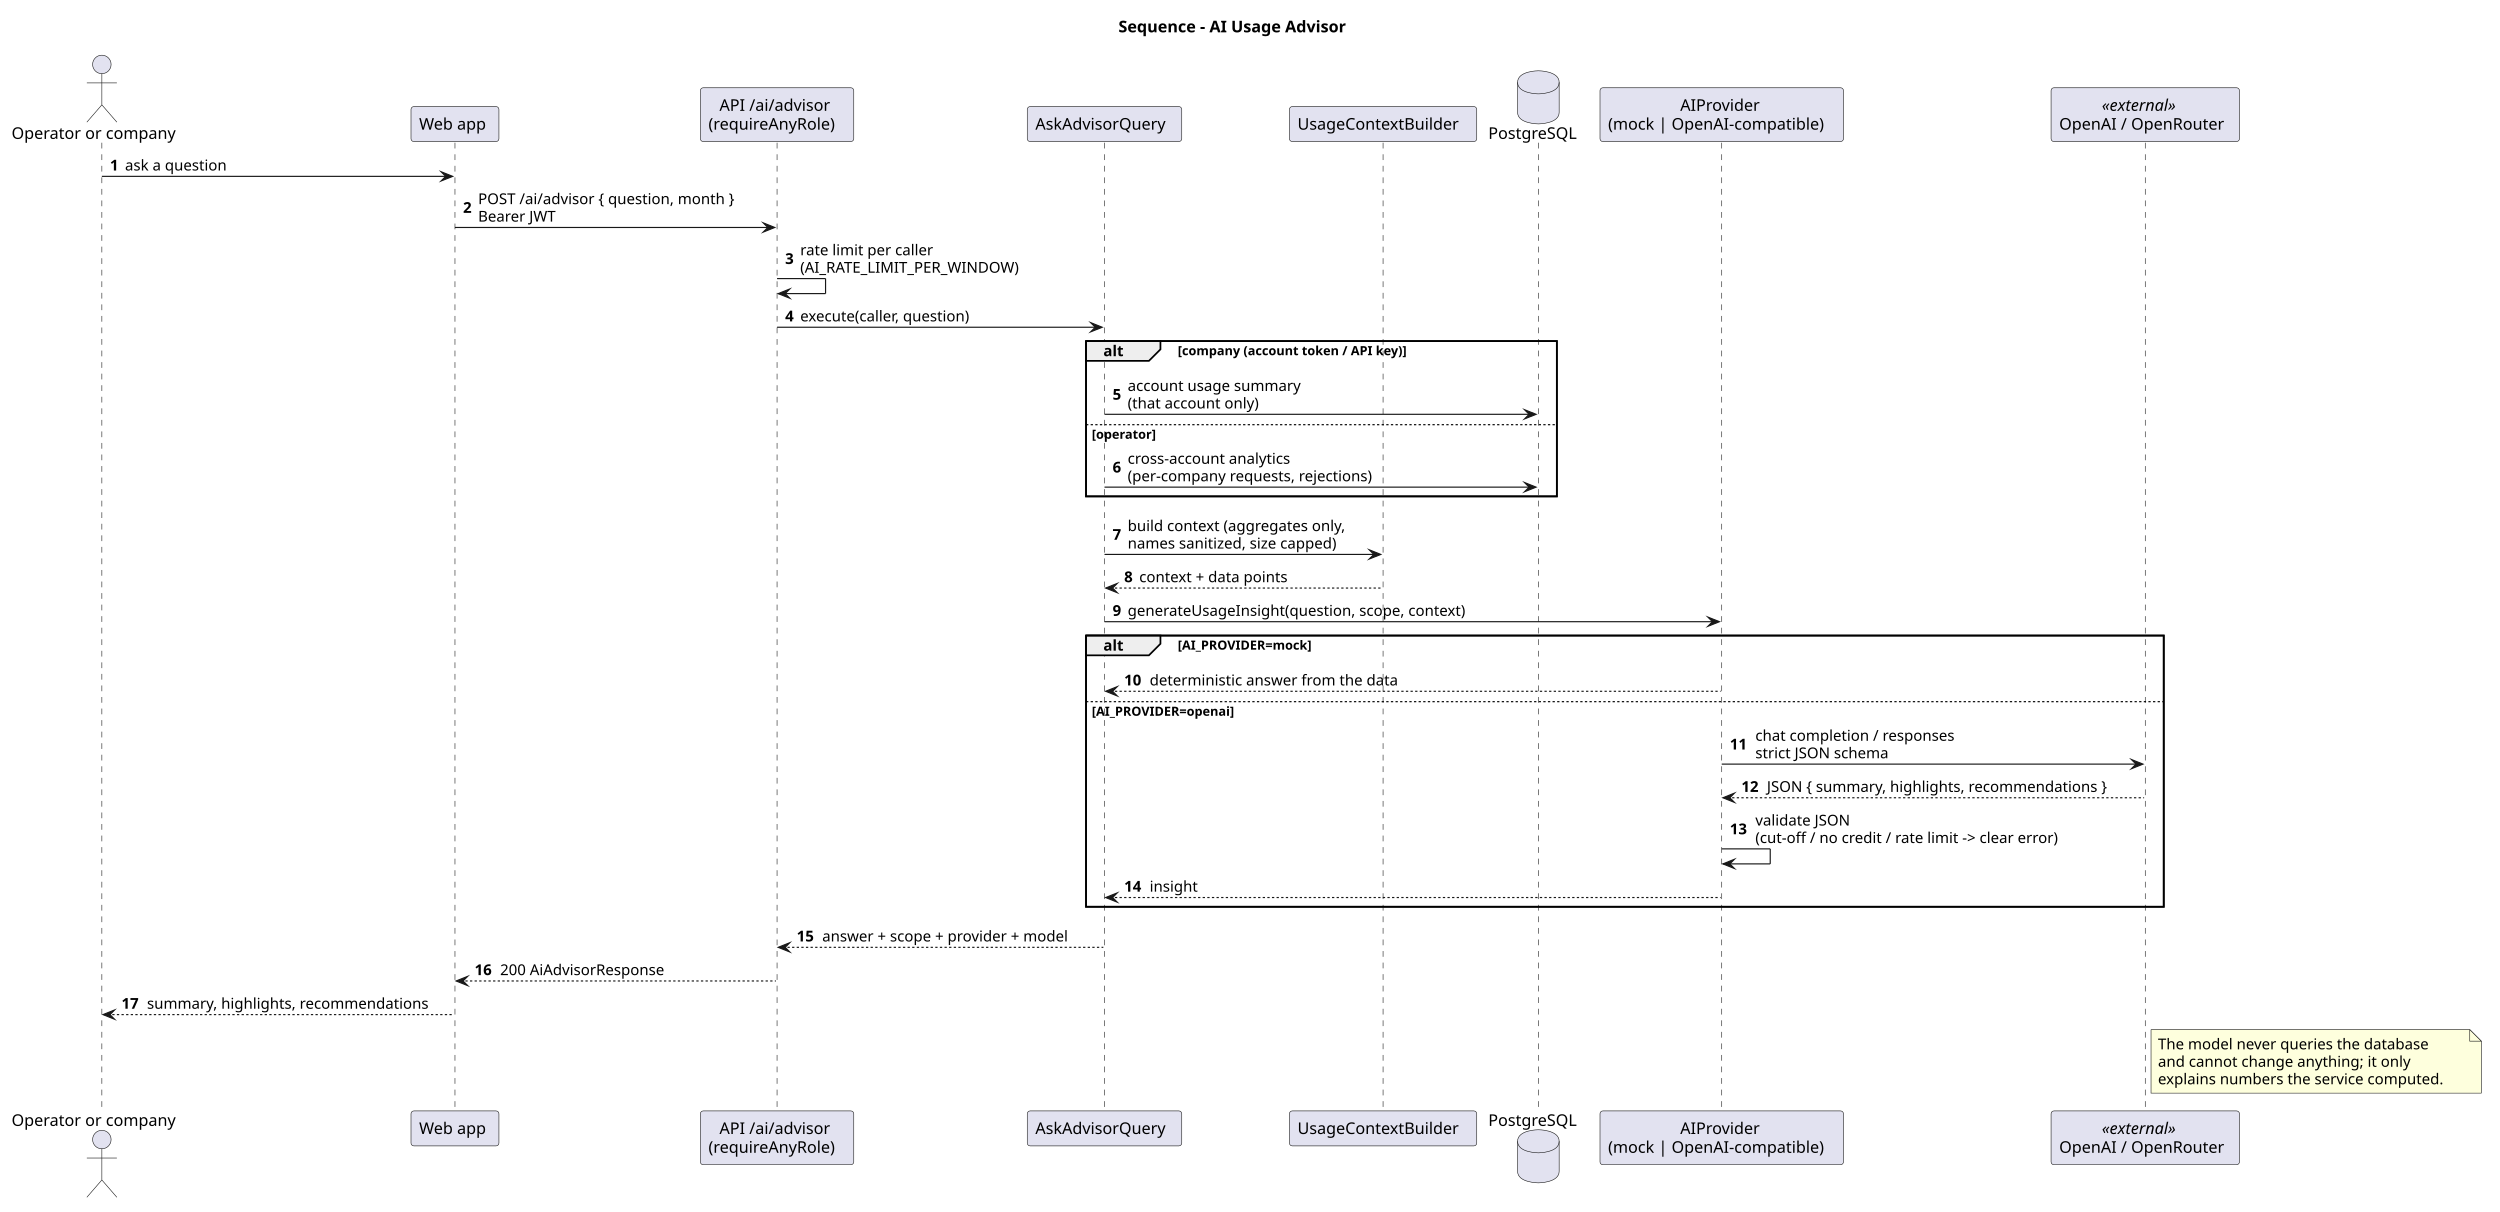
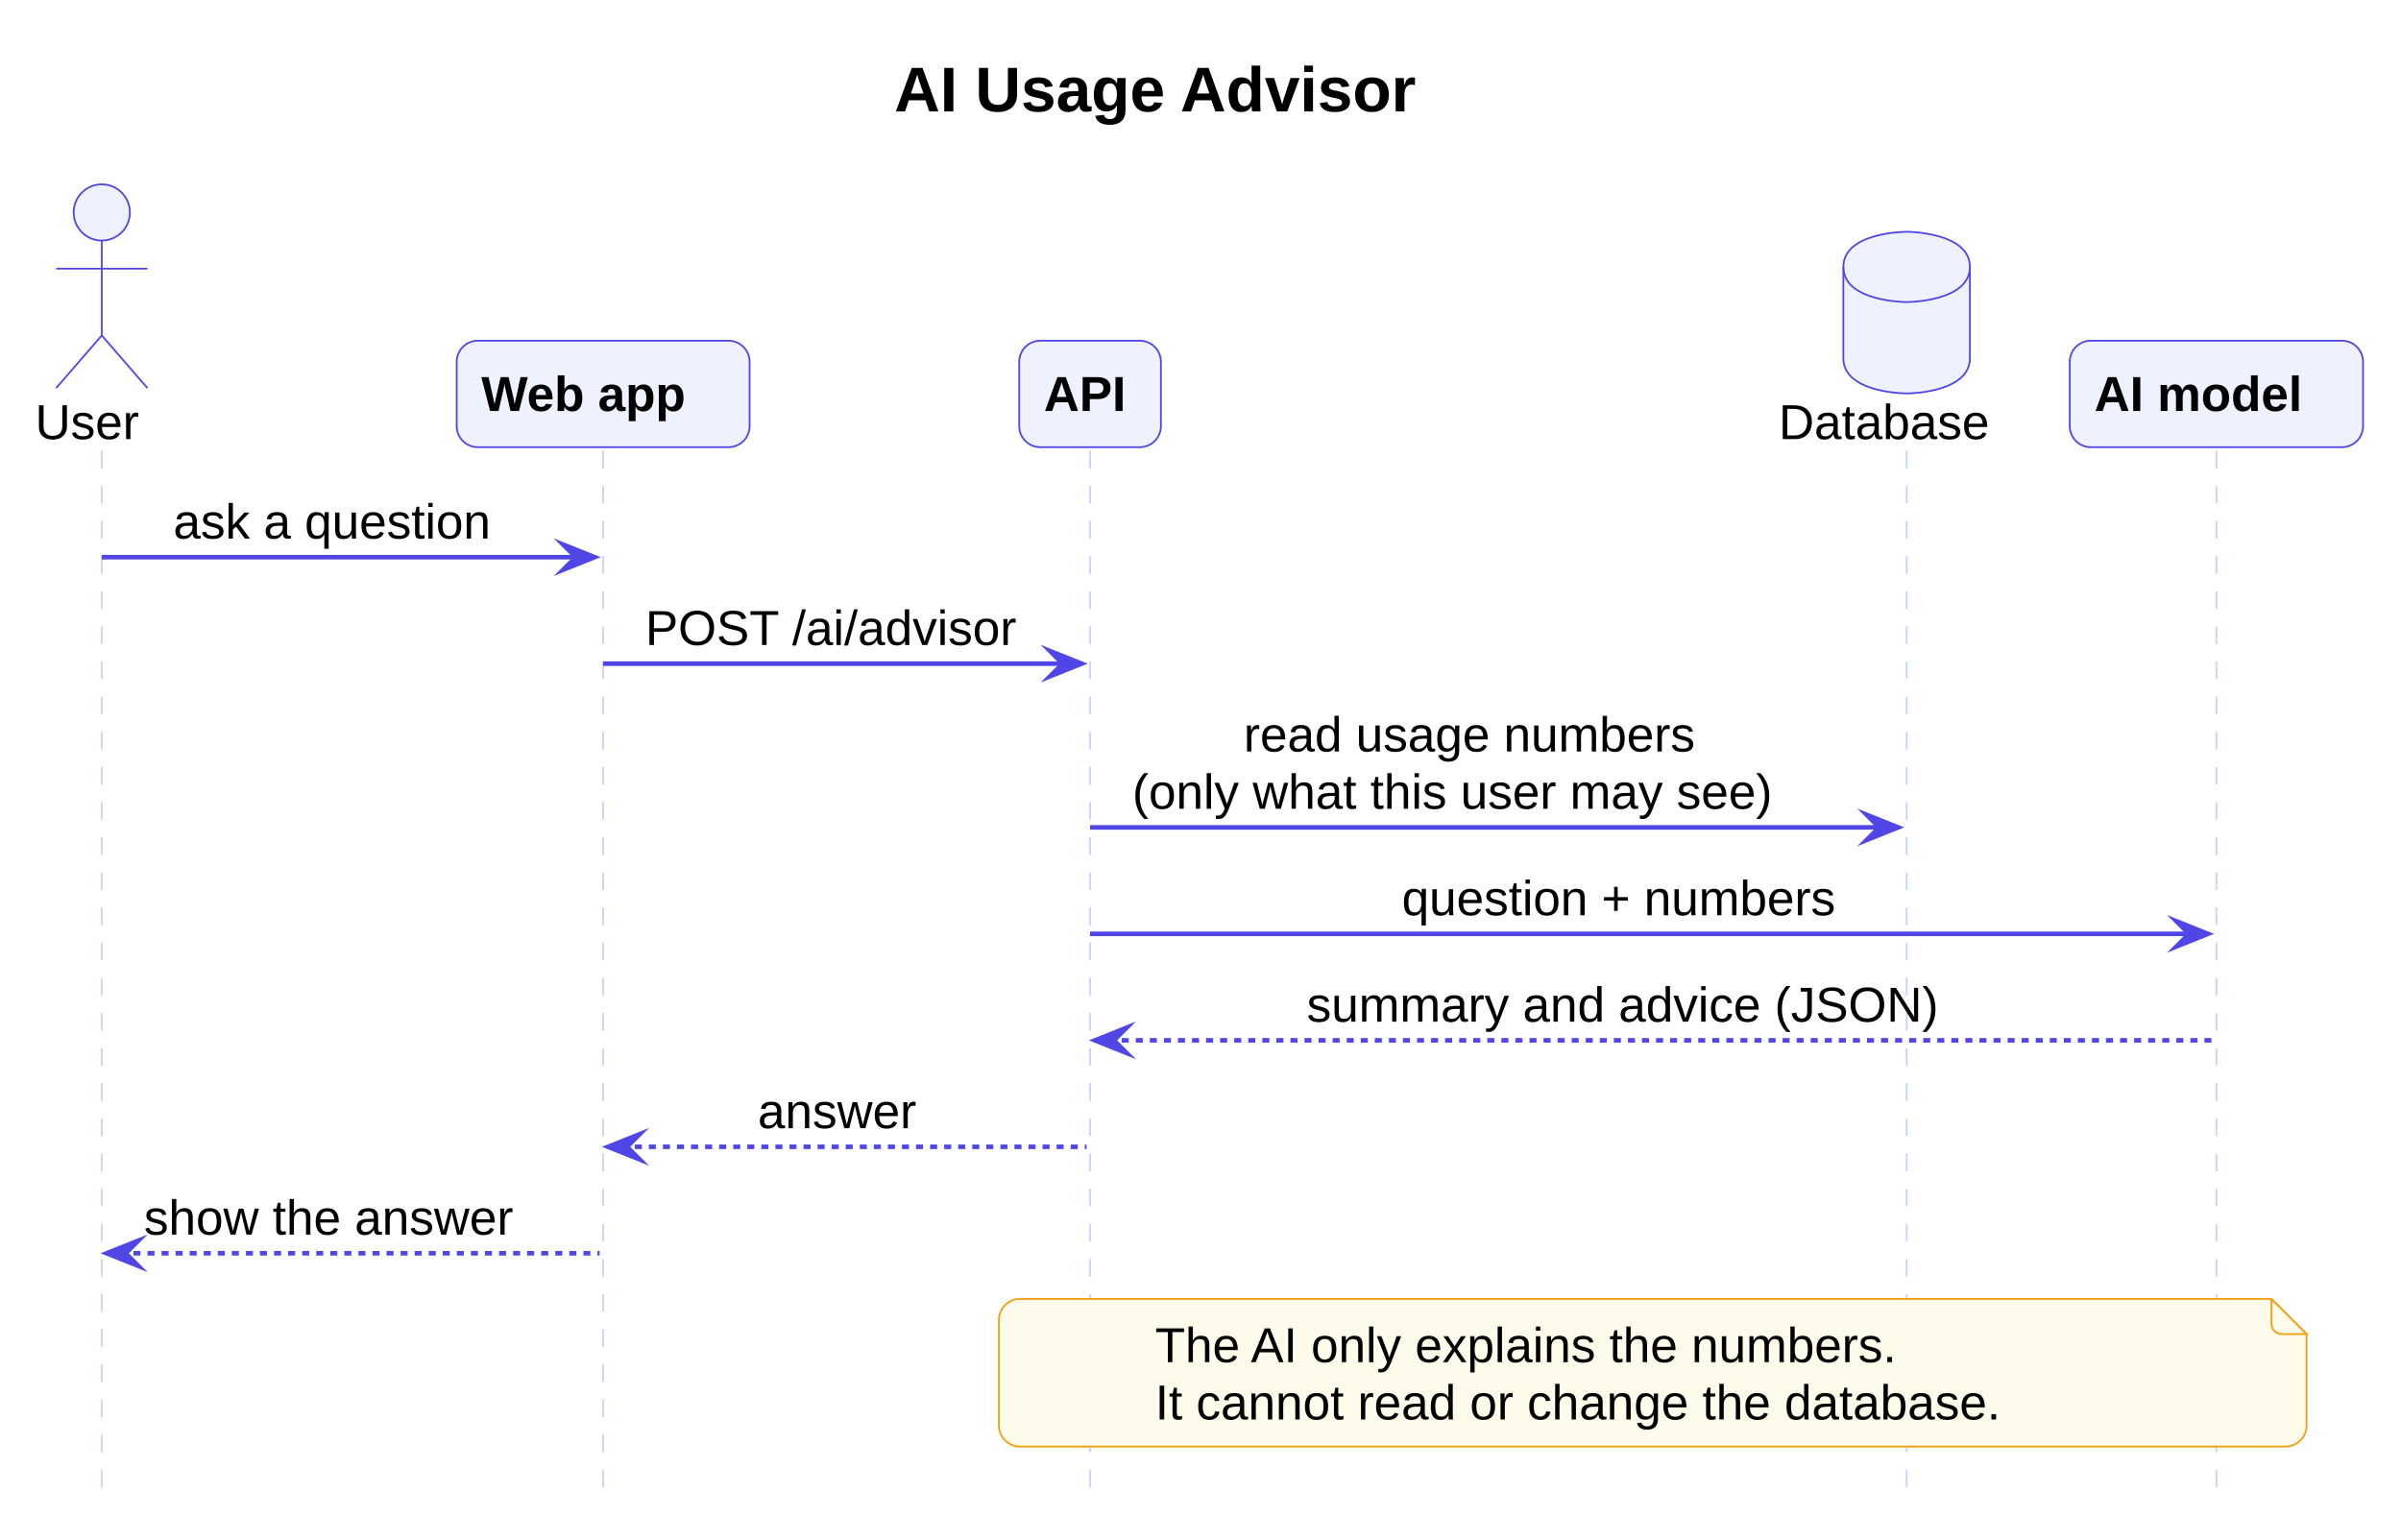
- <svg xmlns="http://www.w3.org/2000/svg" version="1.1" data-diagram-type="SEQUENCE" style="width:2165px;height:1049px;background:#FFFFFF;" width="2165px" height="1049px" viewBox="0 0 2165 1049" zoomAndPan="magnify" preserveAspectRatio="none" contentStyleType="text/css">
+ <svg xmlns="http://www.w3.org/2000/svg" version="1.1" data-diagram-type="SEQUENCE" style="width:683px;height:438px;background:#FFFFFF;" width="683px" height="438px" viewBox="0 0 683 438" zoomAndPan="magnify" preserveAspectRatio="none" contentStyleType="text/css">
  <defs />
  <g font-family="sans-serif" lengthAdjust="spacing">
    <g class="title" data-source-line="1">
-       <text x="968.571" y="27.995" fill="#000" font-size="14" textLength="226.475" font-weight="700">Sequence - AI Usage Advisor</text>
-     </g>
-     <rect x="940.503" y="295.391" width="407.725" height="134.469" fill="none" style="stroke:#000;stroke-width:1.5;" />
-     <rect x="940.503" y="550.391" width="933.293" height="234.867" fill="none" style="stroke:#000;stroke-width:1.5;" />
-     <g>
-       <rect x="84.706" y="123.594" width="8" height="838.461" fill="#000" fill-opacity="0" />
-       <line x1="88.206" y1="123.594" x2="88.206" y2="962.055" style="stroke:#181818;stroke-width:0.5;stroke-dasharray:5,5;" />
+       <text x="254.403" y="31.708" fill="#000" font-size="18" textLength="172.406" font-weight="700" font-family="Arial">AI Usage Advisor</text>
    </g>
    <g>
-       <rect x="390.498" y="123.594" width="8" height="838.461" fill="#000" fill-opacity="0" />
-       <line x1="393.998" y1="123.594" x2="393.998" y2="962.055" style="stroke:#181818;stroke-width:0.5;stroke-dasharray:5,5;" />
+       <rect x="25.455" y="128.25" width="8" height="298.969" fill="#000" fill-opacity="0" />
+       <line x1="28.955" y1="128.25" x2="28.955" y2="427.219" style="stroke:#C7D2FE;stroke-width:0.5;stroke-dasharray:5,5;" />
    </g>
    <g>
-       <rect x="669.434" y="123.594" width="8" height="838.461" fill="#000" fill-opacity="0" />
-       <line x1="672.934" y1="123.594" x2="672.934" y2="962.055" style="stroke:#181818;stroke-width:0.5;stroke-dasharray:5,5;" />
+       <rect x="168.079" y="128.25" width="8" height="298.969" fill="#000" fill-opacity="0" />
+       <line x1="171.579" y1="128.25" x2="171.579" y2="427.219" style="stroke:#C7D2FE;stroke-width:0.5;stroke-dasharray:5,5;" />
    </g>
    <g>
-       <rect x="953.003" y="123.594" width="8" height="838.461" fill="#000" fill-opacity="0" />
-       <line x1="956.503" y1="123.594" x2="956.503" y2="962.055" style="stroke:#181818;stroke-width:0.5;stroke-dasharray:5,5;" />
+       <rect x="306.588" y="128.25" width="8" height="298.969" fill="#000" fill-opacity="0" />
+       <line x1="310.088" y1="128.25" x2="310.088" y2="427.219" style="stroke:#C7D2FE;stroke-width:0.5;stroke-dasharray:5,5;" />
    </g>
    <g>
-       <rect x="1194.24" y="123.594" width="8" height="838.461" fill="#000" fill-opacity="0" />
-       <line x1="1197.74" y1="123.594" x2="1197.74" y2="962.055" style="stroke:#181818;stroke-width:0.5;stroke-dasharray:5,5;" />
+       <rect x="538.872" y="128.25" width="8" height="298.969" fill="#000" fill-opacity="0" />
+       <line x1="542.372" y1="128.25" x2="542.372" y2="427.219" style="stroke:#C7D2FE;stroke-width:0.5;stroke-dasharray:5,5;" />
    </g>
    <g>
-       <rect x="1328.728" y="123.594" width="8" height="838.461" fill="#000" fill-opacity="0" />
-       <line x1="1332.228" y1="123.594" x2="1332.228" y2="962.055" style="stroke:#181818;stroke-width:0.5;stroke-dasharray:5,5;" />
+       <rect x="626.992" y="128.25" width="8" height="298.969" fill="#000" fill-opacity="0" />
+       <line x1="630.492" y1="128.25" x2="630.492" y2="427.219" style="stroke:#C7D2FE;stroke-width:0.5;stroke-dasharray:5,5;" />
    </g>
-     <g>
-       <rect x="1487.521" y="123.594" width="8" height="838.461" fill="#000" fill-opacity="0" />
-       <line x1="1491.021" y1="123.594" x2="1491.021" y2="962.055" style="stroke:#181818;stroke-width:0.5;stroke-dasharray:5,5;" />
-     </g>
-     <g>
-       <rect x="1854.296" y="123.594" width="8" height="838.461" fill="#000" fill-opacity="0" />
-       <line x1="1857.796" y1="123.594" x2="1857.796" y2="962.055" style="stroke:#181818;stroke-width:0.5;stroke-dasharray:5,5;" />
-     </g>
-     <text x="10" y="120.292" fill="#000" font-size="14" textLength="150.411">Operator or company</text>
-     <ellipse cx="88.206" cy="55.797" rx="8" ry="8" fill="#E2E2F0" style="stroke:#181818;stroke-width:0.5;" />
-     <path d="M88.206,63.797 L88.206,90.797 M75.206,71.797 L101.206,71.797 M88.206,90.797 L75.206,105.797 M88.206,90.797 L101.206,105.797" style="stroke:#181818;stroke-width:0.5;" fill="none" />
-     <rect x="355.925" y="92.297" width="76.146" height="30.297" fill="#E2E2F0" style="stroke:#181818;stroke-width:0.5;" rx="2.5" ry="2.5" />
-     <text x="362.925" y="112.292" fill="#000" font-size="14" textLength="62.146">Web app</text>
-     <rect x="606.512" y="76" width="132.843" height="46.594" fill="#E2E2F0" style="stroke:#181818;stroke-width:0.5;" rx="2.5" ry="2.5" />
-     <text x="623.055" y="95.995" fill="#000" font-size="14" textLength="99.757">API /ai/advisor</text>
-     <text x="613.512" y="112.292" fill="#000" font-size="14" textLength="118.843">(requireAnyRole)</text>
-     <rect x="889.613" y="92.297" width="133.779" height="30.297" fill="#E2E2F0" style="stroke:#181818;stroke-width:0.5;" rx="2.5" ry="2.5" />
-     <text x="896.613" y="112.292" fill="#000" font-size="14" textLength="119.779">AskAdvisorQuery</text>
-     <rect x="1116.628" y="92.297" width="162.224" height="30.297" fill="#E2E2F0" style="stroke:#181818;stroke-width:0.5;" rx="2.5" ry="2.5" />
-     <text x="1123.628" y="112.292" fill="#000" font-size="14" textLength="148.224">UsageContextBuilder</text>
-     <text x="1288.852" y="120.292" fill="#000" font-size="14" textLength="80.753">PostgreSQL</text>
-     <path d="M1314.228,71.297 C1314.228,61.297 1332.228,61.297 1332.228,61.297 C1332.228,61.297 1350.228,61.297 1350.228,71.297 L1350.228,97.297 C1350.228,107.297 1332.228,107.297 1332.228,107.297 C1332.228,107.297 1314.228,107.297 1314.228,97.297 L1314.228,71.297" style="stroke:#181818;stroke-width:0.5;" fill="#E2E2F0" />
-     <path d="M1314.228,71.297 C1314.228,81.297 1332.228,81.297 1332.228,81.297 C1332.228,81.297 1350.228,81.297 1350.228,71.297" style="stroke:#181818;stroke-width:0.5;" fill="none" />
-     <rect x="1385.604" y="76" width="210.834" height="46.594" fill="#E2E2F0" style="stroke:#181818;stroke-width:0.5;" rx="2.5" ry="2.5" />
-     <text x="1455.071" y="95.995" fill="#000" font-size="14" textLength="71.9">AIProvider</text>
-     <text x="1392.604" y="112.292" fill="#000" font-size="14" textLength="196.834">(mock | OpenAI-compatible)</text>
-     <rect x="1776.229" y="76" width="163.133" height="46.594" fill="#E2E2F0" style="stroke:#181818;stroke-width:0.5;" rx="2.5" ry="2.5" />
-     <text x="1820.181" y="95.995" fill="#000" font-size="14" textLength="75.229" font-style="italic">«external»</text>
-     <text x="1783.229" y="112.292" fill="#000" font-size="14" textLength="149.133">OpenAI / OpenRouter</text>
-     <text x="10" y="975.05" fill="#000" font-size="14" textLength="150.411">Operator or company</text>
-     <ellipse cx="88.206" cy="986.852" rx="8" ry="8" fill="#E2E2F0" style="stroke:#181818;stroke-width:0.5;" />
-     <path d="M88.206,994.852 L88.206,1021.852 M75.206,1002.852 L101.206,1002.852 M88.206,1021.852 L75.206,1036.852 M88.206,1021.852 L101.206,1036.852" style="stroke:#181818;stroke-width:0.5;" fill="none" />
-     <rect x="355.925" y="962.055" width="76.146" height="30.297" fill="#E2E2F0" style="stroke:#181818;stroke-width:0.5;" rx="2.5" ry="2.5" />
-     <text x="362.925" y="982.05" fill="#000" font-size="14" textLength="62.146">Web app</text>
-     <rect x="606.512" y="962.055" width="132.843" height="46.594" fill="#E2E2F0" style="stroke:#181818;stroke-width:0.5;" rx="2.5" ry="2.5" />
-     <text x="623.055" y="982.05" fill="#000" font-size="14" textLength="99.757">API /ai/advisor</text>
-     <text x="613.512" y="998.347" fill="#000" font-size="14" textLength="118.843">(requireAnyRole)</text>
-     <rect x="889.613" y="962.055" width="133.779" height="30.297" fill="#E2E2F0" style="stroke:#181818;stroke-width:0.5;" rx="2.5" ry="2.5" />
-     <text x="896.613" y="982.05" fill="#000" font-size="14" textLength="119.779">AskAdvisorQuery</text>
-     <rect x="1116.628" y="962.055" width="162.224" height="30.297" fill="#E2E2F0" style="stroke:#181818;stroke-width:0.5;" rx="2.5" ry="2.5" />
-     <text x="1123.628" y="982.05" fill="#000" font-size="14" textLength="148.224">UsageContextBuilder</text>
-     <text x="1288.852" y="975.05" fill="#000" font-size="14" textLength="80.753">PostgreSQL</text>
-     <path d="M1314.228,988.352 C1314.228,978.352 1332.228,978.352 1332.228,978.352 C1332.228,978.352 1350.228,978.352 1350.228,988.352 L1350.228,1014.352 C1350.228,1024.352 1332.228,1024.352 1332.228,1024.352 C1332.228,1024.352 1314.228,1024.352 1314.228,1014.352 L1314.228,988.352" style="stroke:#181818;stroke-width:0.5;" fill="#E2E2F0" />
-     <path d="M1314.228,988.352 C1314.228,998.352 1332.228,998.352 1332.228,998.352 C1332.228,998.352 1350.228,998.352 1350.228,988.352" style="stroke:#181818;stroke-width:0.5;" fill="none" />
-     <rect x="1385.604" y="962.055" width="210.834" height="46.594" fill="#E2E2F0" style="stroke:#181818;stroke-width:0.5;" rx="2.5" ry="2.5" />
-     <text x="1455.071" y="982.05" fill="#000" font-size="14" textLength="71.9">AIProvider</text>
-     <text x="1392.604" y="998.347" fill="#000" font-size="14" textLength="196.834">(mock | OpenAI-compatible)</text>
-     <rect x="1776.229" y="962.055" width="163.133" height="46.594" fill="#E2E2F0" style="stroke:#181818;stroke-width:0.5;" rx="2.5" ry="2.5" />
-     <text x="1820.181" y="982.05" fill="#000" font-size="14" textLength="75.229" font-style="italic">«external»</text>
-     <text x="1783.229" y="998.347" fill="#000" font-size="14" textLength="149.133">OpenAI / OpenRouter</text>
-     <polygon points="381.998,148.727,391.998,152.727,381.998,156.727,385.998,152.727" fill="#181818" style="stroke:#181818;stroke-width:1;stroke-linejoin:miter;stroke-miterlimit:10;" />
-     <line x1="88.206" y1="152.727" x2="387.998" y2="152.727" style="stroke:#181818;stroke-width:1;" />
-     <text x="95.206" y="147.661" fill="#000" font-size="13" font-weight="700">1</text>
-     <text x="108.251" y="147.661" fill="#000" font-size="13" textLength="94.663">ask a question</text>
-     <polygon points="660.934,192.992,670.934,196.992,660.934,200.992,664.934,196.992" fill="#181818" style="stroke:#181818;stroke-width:1;stroke-linejoin:miter;stroke-miterlimit:10;" />
-     <line x1="393.998" y1="196.992" x2="666.934" y2="196.992" style="stroke:#181818;stroke-width:1;" />
-     <text x="400.998" y="184.36" fill="#000" font-size="13" font-weight="700">2</text>
-     <text x="414.043" y="176.793" fill="#000" font-size="13" textLength="241.89">POST /ai/advisor { question, month }</text>
-     <text x="414.043" y="191.926" fill="#000" font-size="13" textLength="72.332">Bearer JWT</text>
-     <line x1="672.934" y1="241.258" x2="714.934" y2="241.258" style="stroke:#181818;stroke-width:1;" />
-     <line x1="714.934" y1="241.258" x2="714.934" y2="254.258" style="stroke:#181818;stroke-width:1;" />
-     <line x1="673.934" y1="254.258" x2="714.934" y2="254.258" style="stroke:#181818;stroke-width:1;" />
-     <polygon points="683.934,250.258,673.934,254.258,683.934,258.258,679.934,254.258" fill="#181818" style="stroke:#181818;stroke-width:1;stroke-linejoin:miter;stroke-miterlimit:10;" />
-     <text x="679.934" y="228.625" fill="#000" font-size="13" font-weight="700">3</text>
-     <text x="692.979" y="221.059" fill="#000" font-size="13" textLength="124.674">rate limit per caller</text>
-     <text x="692.979" y="236.192" fill="#000" font-size="13" textLength="201.614">(AI_RATE_LIMIT_PER_WINDOW)</text>
-     <polygon points="944.503,279.391,954.503,283.391,944.503,287.391,948.503,283.391" fill="#181818" style="stroke:#181818;stroke-width:1;stroke-linejoin:miter;stroke-miterlimit:10;" />
-     <line x1="672.934" y1="283.391" x2="950.503" y2="283.391" style="stroke:#181818;stroke-width:1;" />
-     <text x="679.934" y="278.325" fill="#000" font-size="13" font-weight="700">4</text>
-     <text x="692.979" y="278.325" fill="#000" font-size="13" textLength="162.424">execute(caller, question)</text>
-     <path d="M940.503,295.391 L1004.946,295.391 L1004.946,302.523 L994.946,312.523 L940.503,312.523 L940.503,295.391" style="stroke:#000;stroke-width:1.5;" fill="#EEE" />
-     <rect x="940.503" y="295.391" width="407.725" height="134.469" fill="none" style="stroke:#000;stroke-width:1.5;" />
-     <text x="955.503" y="308.458" fill="#000" font-size="13" textLength="19.443" font-weight="700">alt</text>
-     <text x="1019.946" y="307.601" fill="#000" font-size="11" textLength="226.091" font-weight="700">[company (account token / API key)]</text>
-     <polygon points="1320.228,354.789,1330.228,358.789,1320.228,362.789,1324.228,358.789" fill="#181818" style="stroke:#181818;stroke-width:1;stroke-linejoin:miter;stroke-miterlimit:10;" />
-     <line x1="956.503" y1="358.789" x2="1326.228" y2="358.789" style="stroke:#181818;stroke-width:1;" />
-     <text x="963.503" y="346.157" fill="#000" font-size="13" font-weight="700">5</text>
-     <text x="976.548" y="338.59" fill="#000" font-size="13" textLength="160.627">account usage summary</text>
-     <text x="976.548" y="353.723" fill="#000" font-size="13" textLength="124.097">(that account only)</text>
-     <line x1="940.503" y1="367.789" x2="1348.228" y2="367.789" style="stroke:#000;stroke-width:1;stroke-dasharray:2,2;" />
-     <text x="945.503" y="380" fill="#000" font-size="11" textLength="64.034" font-weight="700">[operator]</text>
-     <polygon points="1320.228,417.859,1330.228,421.859,1320.228,425.859,1324.228,421.859" fill="#181818" style="stroke:#181818;stroke-width:1;stroke-linejoin:miter;stroke-miterlimit:10;" />
-     <line x1="956.503" y1="421.859" x2="1326.228" y2="421.859" style="stroke:#181818;stroke-width:1;" />
-     <text x="963.503" y="409.227" fill="#000" font-size="13" font-weight="700">6</text>
-     <text x="976.548" y="401.661" fill="#000" font-size="13" textLength="152.712">cross-account analytics</text>
-     <text x="976.548" y="416.793" fill="#000" font-size="13" textLength="228.992">(per-company requests, rejections)</text>
-     <polygon points="1185.74,476.125,1195.74,480.125,1185.74,484.125,1189.74,480.125" fill="#181818" style="stroke:#181818;stroke-width:1;stroke-linejoin:miter;stroke-miterlimit:10;" />
-     <line x1="956.503" y1="480.125" x2="1191.74" y2="480.125" style="stroke:#181818;stroke-width:1;" />
-     <text x="963.503" y="467.493" fill="#000" font-size="13" font-weight="700">7</text>
-     <text x="976.548" y="459.926" fill="#000" font-size="13" textLength="204.191">build context (aggregates only,</text>
-     <text x="976.548" y="475.059" fill="#000" font-size="13" textLength="196.688">names sanitized, size capped)</text>
-     <polygon points="967.503,505.258,957.503,509.258,967.503,513.258,963.503,509.258" fill="#181818" style="stroke:#181818;stroke-width:1;stroke-linejoin:miter;stroke-miterlimit:10;" />
-     <line x1="961.503" y1="509.258" x2="1196.74" y2="509.258" style="stroke:#181818;stroke-width:1;stroke-dasharray:2,2;" />
-     <text x="973.503" y="504.192" fill="#000" font-size="13" font-weight="700">8</text>
-     <text x="986.548" y="504.192" fill="#000" font-size="13" textLength="141.724">context + data points</text>
-     <polygon points="1479.021,534.391,1489.021,538.391,1479.021,542.391,1483.021,538.391" fill="#181818" style="stroke:#181818;stroke-width:1;stroke-linejoin:miter;stroke-miterlimit:10;" />
-     <line x1="956.503" y1="538.391" x2="1485.021" y2="538.391" style="stroke:#181818;stroke-width:1;" />
-     <text x="963.503" y="533.325" fill="#000" font-size="13" font-weight="700">9</text>
-     <text x="976.548" y="533.325" fill="#000" font-size="13" textLength="313.631">generateUsageInsight(question, scope, context)</text>
-     <path d="M940.503,550.391 L1004.946,550.391 L1004.946,557.523 L994.946,567.523 L940.503,567.523 L940.503,550.391" style="stroke:#000;stroke-width:1.5;" fill="#EEE" />
-     <rect x="940.503" y="550.391" width="933.293" height="234.867" fill="none" style="stroke:#000;stroke-width:1.5;" />
-     <text x="955.503" y="563.458" fill="#000" font-size="13" textLength="19.443" font-weight="700">alt</text>
-     <text x="1019.946" y="562.601" fill="#000" font-size="11" textLength="133.837" font-weight="700">[AI_PROVIDER=mock]</text>
-     <polygon points="967.503,594.656,957.503,598.656,967.503,602.656,963.503,598.656" fill="#181818" style="stroke:#181818;stroke-width:1;stroke-linejoin:miter;stroke-miterlimit:10;" />
-     <line x1="961.503" y1="598.656" x2="1490.021" y2="598.656" style="stroke:#181818;stroke-width:1;stroke-dasharray:2,2;" />
-     <text x="973.503" y="593.59" fill="#000" font-size="13" textLength="18.091" font-weight="700">10</text>
-     <text x="995.594" y="593.59" fill="#000" font-size="13" textLength="230.083">deterministic answer from the data</text>
-     <line x1="940.503" y1="607.656" x2="1873.796" y2="607.656" style="stroke:#000;stroke-width:1;stroke-dasharray:2,2;" />
-     <text x="945.503" y="619.867" fill="#000" font-size="11" textLength="142.898" font-weight="700">[AI_PROVIDER=openai]</text>
-     <polygon points="1845.796,657.727,1855.796,661.727,1845.796,665.727,1849.796,661.727" fill="#181818" style="stroke:#181818;stroke-width:1;stroke-linejoin:miter;stroke-miterlimit:10;" />
-     <line x1="1491.021" y1="661.727" x2="1851.796" y2="661.727" style="stroke:#181818;stroke-width:1;" />
-     <text x="1498.021" y="649.094" fill="#000" font-size="13" textLength="18.091" font-weight="700">11</text>
-     <text x="1520.112" y="641.528" fill="#000" font-size="13" textLength="183.86">chat completion / responses</text>
-     <text x="1520.112" y="656.661" fill="#000" font-size="13" textLength="124.167">strict JSON schema</text>
-     <polygon points="1502.021,686.859,1492.021,690.859,1502.021,694.859,1498.021,690.859" fill="#181818" style="stroke:#181818;stroke-width:1;stroke-linejoin:miter;stroke-miterlimit:10;" />
-     <line x1="1496.021" y1="690.859" x2="1856.796" y2="690.859" style="stroke:#181818;stroke-width:1;stroke-dasharray:2,2;" />
-     <text x="1508.021" y="685.793" fill="#000" font-size="13" textLength="18.091" font-weight="700">12</text>
-     <text x="1530.112" y="685.793" fill="#000" font-size="13" textLength="320.684">JSON { summary, highlights, recommendations }</text>
-     <line x1="1491.021" y1="735.125" x2="1533.021" y2="735.125" style="stroke:#181818;stroke-width:1;" />
-     <line x1="1533.021" y1="735.125" x2="1533.021" y2="748.125" style="stroke:#181818;stroke-width:1;" />
-     <line x1="1492.021" y1="748.125" x2="1533.021" y2="748.125" style="stroke:#181818;stroke-width:1;" />
-     <polygon points="1502.021,744.125,1492.021,748.125,1502.021,752.125,1498.021,748.125" fill="#181818" style="stroke:#181818;stroke-width:1;stroke-linejoin:miter;stroke-miterlimit:10;" />
-     <text x="1498.021" y="722.493" fill="#000" font-size="13" textLength="18.091" font-weight="700">13</text>
-     <text x="1520.112" y="714.926" fill="#000" font-size="13" textLength="88.372">validate JSON</text>
-     <text x="1520.112" y="730.059" fill="#000" font-size="13" textLength="286.66">(cut-off / no credit / rate limit -&gt; clear error)</text>
-     <polygon points="967.503,773.258,957.503,777.258,967.503,781.258,963.503,777.258" fill="#181818" style="stroke:#181818;stroke-width:1;stroke-linejoin:miter;stroke-miterlimit:10;" />
-     <line x1="961.503" y1="777.258" x2="1490.021" y2="777.258" style="stroke:#181818;stroke-width:1;stroke-dasharray:2,2;" />
-     <text x="973.503" y="772.192" fill="#000" font-size="13" textLength="18.091" font-weight="700">14</text>
-     <text x="995.594" y="772.192" fill="#000" font-size="13" textLength="43.824">insight</text>
-     <polygon points="683.934,816.391,673.934,820.391,683.934,824.391,679.934,820.391" fill="#181818" style="stroke:#181818;stroke-width:1;stroke-linejoin:miter;stroke-miterlimit:10;" />
-     <line x1="677.934" y1="820.391" x2="955.503" y2="820.391" style="stroke:#181818;stroke-width:1;stroke-dasharray:2,2;" />
-     <text x="689.934" y="815.325" fill="#000" font-size="13" textLength="18.091" font-weight="700">15</text>
-     <text x="712.024" y="815.325" fill="#000" font-size="13" textLength="237.479">answer + scope + provider + model</text>
-     <polygon points="404.998,845.523,394.998,849.523,404.998,853.523,400.998,849.523" fill="#181818" style="stroke:#181818;stroke-width:1;stroke-linejoin:miter;stroke-miterlimit:10;" />
-     <line x1="398.998" y1="849.523" x2="671.934" y2="849.523" style="stroke:#181818;stroke-width:1;stroke-dasharray:2,2;" />
-     <text x="410.998" y="844.458" fill="#000" font-size="13" textLength="18.091" font-weight="700">16</text>
-     <text x="433.089" y="844.458" fill="#000" font-size="13" textLength="152.991">200 AiAdvisorResponse</text>
-     <polygon points="99.206,874.656,89.206,878.656,99.206,882.656,95.206,878.656" fill="#181818" style="stroke:#181818;stroke-width:1;stroke-linejoin:miter;stroke-miterlimit:10;" />
-     <line x1="93.206" y1="878.656" x2="392.998" y2="878.656" style="stroke:#181818;stroke-width:1;stroke-dasharray:2,2;" />
-     <text x="105.206" y="873.59" fill="#000" font-size="13" textLength="18.091" font-weight="700">17</text>
-     <text x="127.296" y="873.59" fill="#000" font-size="13" textLength="259.702">summary, highlights, recommendations</text>
-     <path d="M1862.796,891.656 L1862.796,946.656 L2148.796,946.656 L2148.796,901.656 L2138.796,891.656 L1862.796,891.656" style="stroke:#181818;stroke-width:0.5;" fill="#FEFFDD" />
-     <path d="M2138.796,891.656 L2138.796,901.656 L2148.796,901.656 L2138.796,891.656" style="stroke:#181818;stroke-width:0.5;" fill="#FEFFDD" />
-     <text x="1868.796" y="908.723" fill="#000" font-size="13" textLength="252.415">The model never queries the database</text>
-     <text x="1868.796" y="923.856" fill="#000" font-size="13" textLength="235.53">and cannot change anything; it only</text>
-     <text x="1868.796" y="938.989" fill="#000" font-size="13" textLength="265.821">explains numbers the service computed.</text>
+     <text x="10" y="124.948" fill="#000" font-size="14" textLength="31.91" font-family="Arial">User</text>
+     <ellipse cx="28.955" cy="60.453" rx="8" ry="8" fill="#EEF2FF" style="stroke:#4F46E5;stroke-width:0.5;" />
+     <path d="M28.955,68.453 L28.955,95.453 M15.955,76.453 L41.955,76.453 M28.955,95.453 L15.955,110.453 M28.955,95.453 L41.955,110.453" style="stroke:#4F46E5;stroke-width:0.5;" fill="none" />
+     <rect x="129.917" y="96.953" width="83.323" height="30.297" fill="#EEF2FF" style="stroke:#4F46E5;stroke-width:0.5;" rx="6" ry="6" />
+     <text x="136.917" y="116.948" fill="#000" font-size="14" textLength="69.323" font-weight="700" font-family="Arial">Web app</text>
+     <rect x="289.936" y="96.953" width="40.305" height="30.297" fill="#EEF2FF" style="stroke:#4F46E5;stroke-width:0.5;" rx="6" ry="6" />
+     <text x="296.936" y="116.948" fill="#000" font-size="14" textLength="26.305" font-weight="700" font-family="Arial">API</text>
+     <text x="505.972" y="124.948" fill="#000" font-size="14" textLength="66.801" font-family="Arial">Database</text>
+     <path d="M524.372,75.953 C524.372,65.953 542.372,65.953 542.372,65.953 C542.372,65.953 560.372,65.953 560.372,75.953 L560.372,101.953 C560.372,111.953 542.372,111.953 542.372,111.953 C542.372,111.953 524.372,111.953 524.372,101.953 L524.372,75.953" style="stroke:#4F46E5;stroke-width:0.5;" fill="#EEF2FF" />
+     <path d="M524.372,75.953 C524.372,85.953 542.372,85.953 542.372,85.953 C542.372,85.953 560.372,85.953 560.372,75.953" style="stroke:#4F46E5;stroke-width:0.5;" fill="none" />
+     <rect x="588.772" y="96.953" width="83.439" height="30.297" fill="#EEF2FF" style="stroke:#4F46E5;stroke-width:0.5;" rx="6" ry="6" />
+     <text x="595.772" y="116.948" fill="#000" font-size="14" textLength="69.439" font-weight="700" font-family="Arial">AI model</text>
+     <polygon points="159.579,154.547,169.579,158.547,159.579,162.547,163.579,158.547" fill="#4F46E5" style="stroke:#4F46E5;stroke-width:1;stroke-linejoin:miter;stroke-miterlimit:10;" />
+     <line x1="28.955" y1="158.547" x2="165.579" y2="158.547" style="stroke:#4F46E5;stroke-width:1.3;" />
+     <text x="49.295" y="153.245" fill="#000" font-size="14" textLength="101.944" font-family="Arial">ask a question</text>
+     <polygon points="298.088,184.844,308.088,188.844,298.088,192.844,302.088,188.844" fill="#4F46E5" style="stroke:#4F46E5;stroke-width:1;stroke-linejoin:miter;stroke-miterlimit:10;" />
+     <line x1="171.579" y1="188.844" x2="304.088" y2="188.844" style="stroke:#4F46E5;stroke-width:1.3;" />
+     <text x="183.579" y="183.542" fill="#000" font-size="14" textLength="114.509" font-family="Arial">POST /ai/advisor</text>
+     <polygon points="530.372,231.438,540.372,235.438,530.372,239.438,534.372,235.438" fill="#4F46E5" style="stroke:#4F46E5;stroke-width:1;stroke-linejoin:miter;stroke-miterlimit:10;" />
+     <line x1="310.088" y1="235.438" x2="536.372" y2="235.438" style="stroke:#4F46E5;stroke-width:1.3;" />
+     <text x="353.772" y="213.839" fill="#000" font-size="14" textLength="144.915" font-family="Arial">read usage numbers</text>
+     <text x="322.088" y="230.136" fill="#000" font-size="14" textLength="208.284" font-family="Arial">(only what this user may see)</text>
+     <polygon points="618.492,261.734,628.492,265.734,618.492,269.734,622.492,265.734" fill="#4F46E5" style="stroke:#4F46E5;stroke-width:1;stroke-linejoin:miter;stroke-miterlimit:10;" />
+     <line x1="310.088" y1="265.734" x2="624.492" y2="265.734" style="stroke:#4F46E5;stroke-width:1.3;" />
+     <text x="398.766" y="260.433" fill="#000" font-size="14" textLength="143.049" font-family="Arial">question + numbers</text>
+     <polygon points="321.088,292.031,311.088,296.031,321.088,300.031,317.088,296.031" fill="#4F46E5" style="stroke:#4F46E5;stroke-width:1;stroke-linejoin:miter;stroke-miterlimit:10;" />
+     <line x1="315.088" y1="296.031" x2="629.492" y2="296.031" style="stroke:#4F46E5;stroke-width:1.3;stroke-dasharray:2,2;" />
+     <text x="371.723" y="290.729" fill="#000" font-size="14" textLength="197.135" font-family="Arial">summary and advice (JSON)</text>
+     <polygon points="182.579,322.328,172.579,326.328,182.579,330.328,178.579,326.328" fill="#4F46E5" style="stroke:#4F46E5;stroke-width:1;stroke-linejoin:miter;stroke-miterlimit:10;" />
+     <line x1="176.579" y1="326.328" x2="309.088" y2="326.328" style="stroke:#4F46E5;stroke-width:1.3;stroke-dasharray:2,2;" />
+     <text x="215.551" y="321.026" fill="#000" font-size="14" textLength="50.565" font-family="Arial">answer</text>
+     <polygon points="39.955,352.625,29.955,356.625,39.955,360.625,35.955,356.625" fill="#4F46E5" style="stroke:#4F46E5;stroke-width:1;stroke-linejoin:miter;stroke-miterlimit:10;" />
+     <line x1="33.955" y1="356.625" x2="170.579" y2="356.625" style="stroke:#4F46E5;stroke-width:1.3;stroke-dasharray:2,2;" />
+     <text x="40.955" y="351.323" fill="#000" font-size="14" textLength="118.624" font-family="Arial">show the answer</text>
+     <path d="M284.152,375.625 L284.152,405.625 A6,6 0 0 0 290.152,411.625 L650.152,411.625 A6,6 0 0 0 656.152,405.625 L656.152,379.625 L646.152,369.625 L290.152,369.625 A6,6 0 0 0 284.152,375.625" style="stroke:#F59E0B;stroke-width:0.5;" fill="#FFFBEB" />
+     <path d="M646.152,369.625 L646.152,376.625 A3,3 0 0 0 649.152,379.625 L656.152,379.625 L646.152,369.625" style="stroke:#F59E0B;stroke-width:0.5;" fill="#FFFBEB" />
+     <text x="328.586" y="387.62" fill="#000" font-size="14" textLength="239.278" font-family="Arial">The AI only explains the numbers.</text>
+     <text x="328.586" y="403.917" fill="#000" font-size="14" textLength="274.408" font-family="Arial">It cannot read or change the database.</text>
  </g>
</svg>
